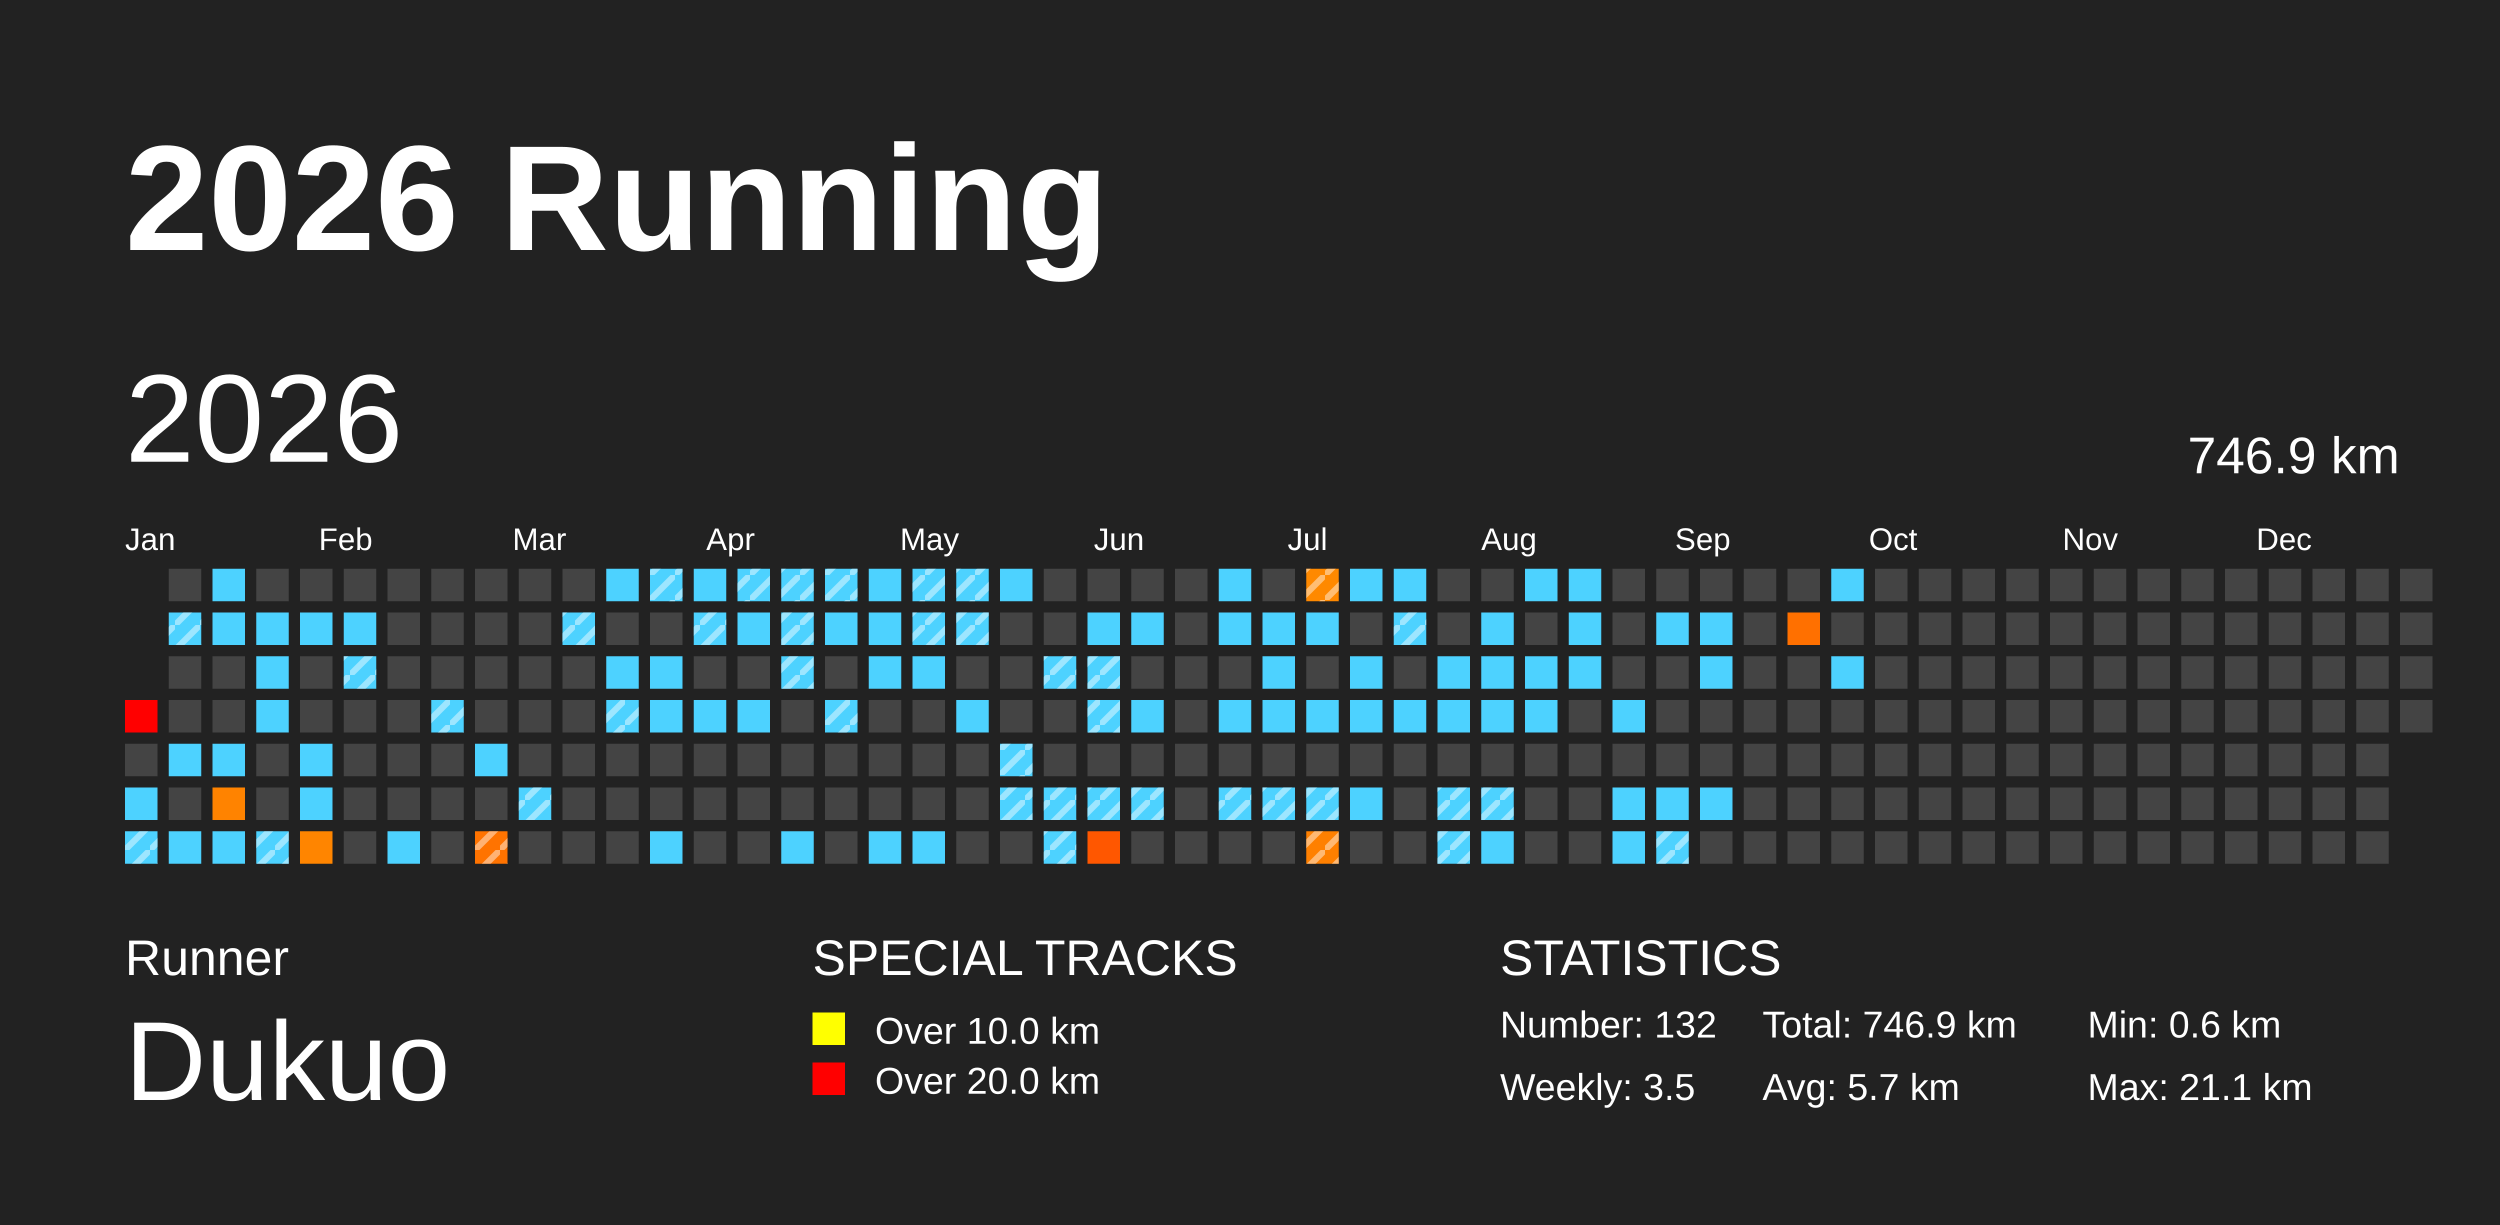
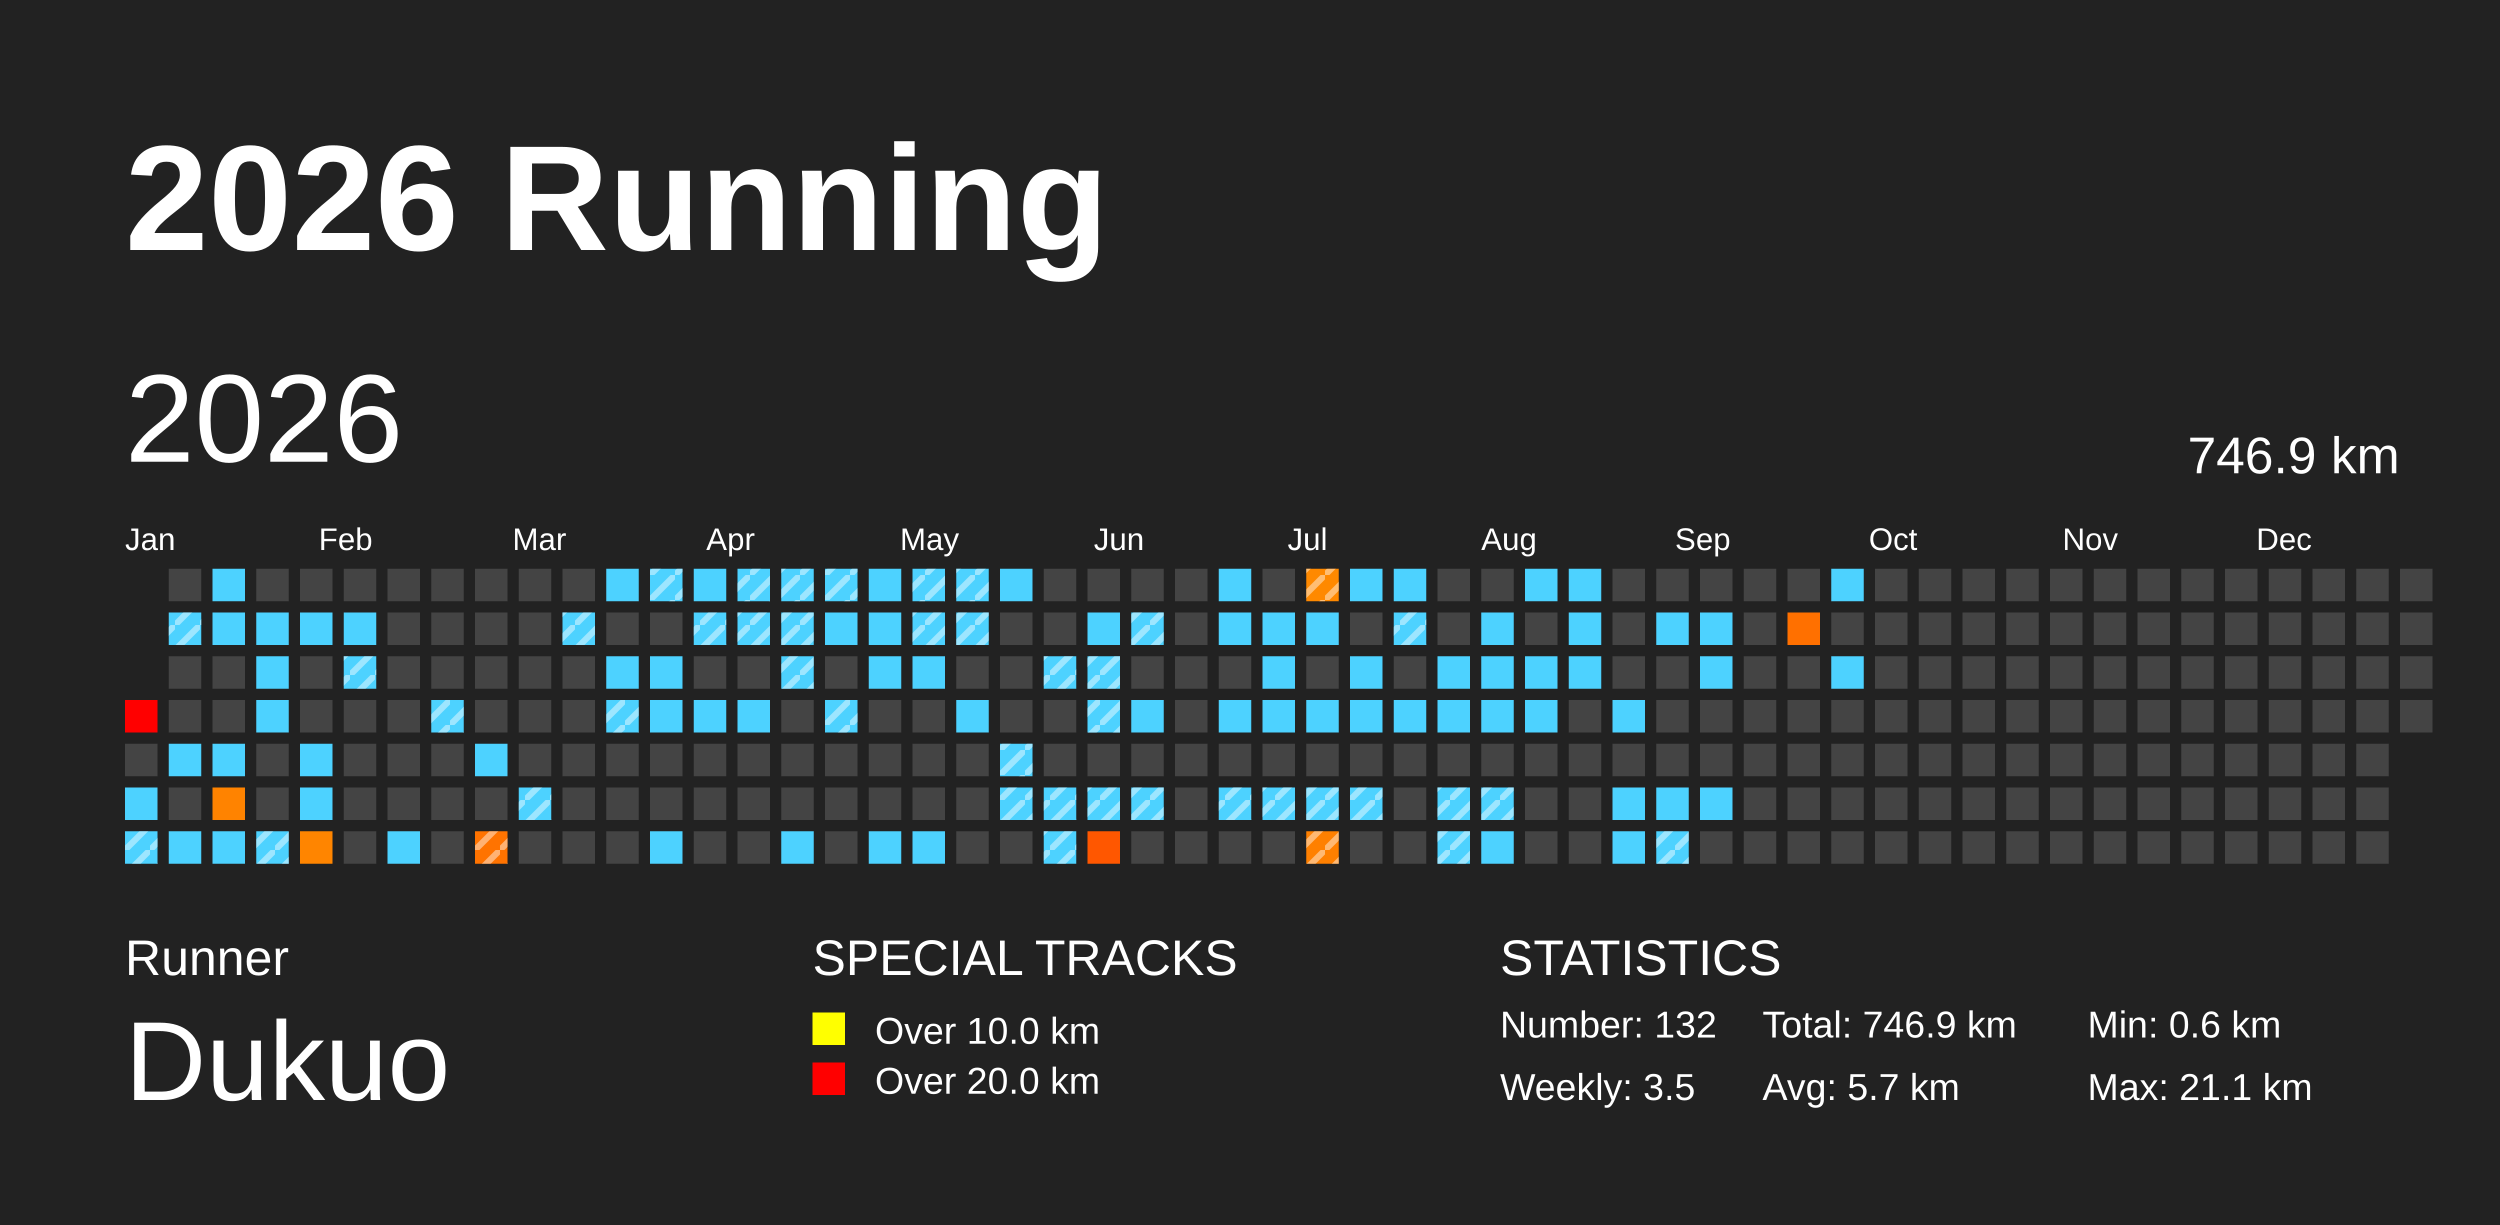
<svg xmlns="http://www.w3.org/2000/svg" baseProfile="full" height="98mm" version="1.1" viewBox="0,0,200,98" width="200mm">
  <defs>
    <pattern height="2" id="indoor-stripe" patternUnits="userSpaceOnUse" width="2">
      <line stroke="white" stroke-opacity="0.45" stroke-width="0.5" x1="0" x2="2" y1="2" y2="0" />
    </pattern>
  </defs>
  <rect fill="#222222" height="98" width="200" x="0" y="0" />
  <text fill="#FFFFFF" style="font-size:12px; font-family:Arial; font-weight:bold;" x="10" y="20">2026 Running</text>
  <text fill="#FFFFFF" style="font-size:4px; font-family:Arial" x="10" y="78">Runner</text>
  <text fill="#FFFFFF" style="font-size:9px; font-family:Arial" x="10" y="88">Dukuo</text>
  <text fill="#FFFFFF" style="font-size:4px; font-family:Arial" x="65" y="78">SPECIAL TRACKS</text>
  <rect fill="yellow" height="2.6" width="2.6" x="65" y="81" />
  <text fill="#FFFFFF" style="font-size:3px; font-family:Arial" x="70" y="83.5">Over 10.0 km</text>
  <rect fill="red" height="2.6" width="2.6" x="65" y="85" />
  <text fill="#FFFFFF" style="font-size:3px; font-family:Arial" x="70" y="87.5">Over 20.0 km</text>
  <text fill="#FFFFFF" style="font-size:4px; font-family:Arial" x="120" y="78">STATISTICS</text>
  <text fill="#FFFFFF" style="font-size:3px; font-family:Arial" x="120" y="83">Number: 132</text>
  <text fill="#FFFFFF" style="font-size:3px; font-family:Arial" x="120" y="88">Weekly: 3.5</text>
  <text fill="#FFFFFF" style="font-size:3px; font-family:Arial" x="141" y="83">Total: 746.9 km</text>
  <text fill="#FFFFFF" style="font-size:3px; font-family:Arial" x="141" y="88">Avg: 5.7 km</text>
  <text fill="#FFFFFF" style="font-size:3px; font-family:Arial" x="167" y="83">Min: 0.6 km</text>
  <text fill="#FFFFFF" style="font-size:3px; font-family:Arial" x="167" y="88">Max: 21.1 km</text>
  <text dominant-baseline="hanging" fill="#FFFFFF" style="font-size:10.0px; font-family:Arial;" x="10" y="30">2026</text>
  <text dominant-baseline="hanging" fill="#FFFFFF" style="font-size:4.125px; font-family:Arial;" x="175" y="35">746.9 km</text>
  <text fill="#FFFFFF" style="font-size:2.5px; font-family:Arial" x="10.0" y="44">Jan</text>
  <text fill="#FFFFFF" style="font-size:2.5px; font-family:Arial" x="25.5" y="44">Feb</text>
  <text fill="#FFFFFF" style="font-size:2.5px; font-family:Arial" x="41.0" y="44">Mar</text>
  <text fill="#FFFFFF" style="font-size:2.5px; font-family:Arial" x="56.5" y="44">Apr</text>
  <text fill="#FFFFFF" style="font-size:2.5px; font-family:Arial" x="72.0" y="44">May</text>
  <text fill="#FFFFFF" style="font-size:2.5px; font-family:Arial" x="87.5" y="44">Jun</text>
  <text fill="#FFFFFF" style="font-size:2.5px; font-family:Arial" x="103.0" y="44">Jul</text>
  <text fill="#FFFFFF" style="font-size:2.5px; font-family:Arial" x="118.5" y="44">Aug</text>
  <text fill="#FFFFFF" style="font-size:2.5px; font-family:Arial" x="134.0" y="44">Sep</text>
  <text fill="#FFFFFF" style="font-size:2.5px; font-family:Arial" x="149.5" y="44">Oct</text>
  <text fill="#FFFFFF" style="font-size:2.5px; font-family:Arial" x="165.0" y="44">Nov</text>
  <text fill="#FFFFFF" style="font-size:2.5px; font-family:Arial" x="180.5" y="44">Dec</text>
  <rect fill="red" height="2.6" width="2.6" x="10.0" y="56.0" />
  <rect fill="#444444" height="2.6" width="2.6" x="10.0" y="59.5" />
  <rect fill="#4dd2ff" height="2.6" width="2.6" x="10.0" y="63.0" />
  <rect fill="#4dd2ff" height="2.6" width="2.6" x="10.0" y="66.5" />
  <rect fill="url(#indoor-stripe)" height="2.6" style="pointer-events: none;" width="2.6" x="10.0" y="66.5" />
  <rect fill="#444444" height="2.6" width="2.6" x="13.5" y="45.5" />
  <rect fill="#4dd2ff" height="2.6" width="2.6" x="13.5" y="49.0" />
  <rect fill="url(#indoor-stripe)" height="2.6" style="pointer-events: none;" width="2.6" x="13.5" y="49.0" />
  <rect fill="#444444" height="2.6" width="2.6" x="13.5" y="52.5" />
  <rect fill="#444444" height="2.6" width="2.6" x="13.5" y="56.0" />
  <rect fill="#4dd2ff" height="2.6" width="2.6" x="13.5" y="59.5" />
  <rect fill="#444444" height="2.6" width="2.6" x="13.5" y="63.0" />
  <rect fill="#4dd2ff" height="2.6" width="2.6" x="13.5" y="66.5" />
  <rect fill="#4dd2ff" height="2.6" width="2.6" x="17.0" y="45.5" />
  <rect fill="#4dd2ff" height="2.6" width="2.6" x="17.0" y="49.0" />
  <rect fill="#444444" height="2.6" width="2.6" x="17.0" y="52.5" />
  <rect fill="#444444" height="2.6" width="2.6" x="17.0" y="56.0" />
  <rect fill="#4dd2ff" height="2.6" width="2.6" x="17.0" y="59.5" />
  <rect fill="#ff8300" height="2.6" width="2.6" x="17.0" y="63.0" />
  <rect fill="#4dd2ff" height="2.6" width="2.6" x="17.0" y="66.5" />
  <rect fill="#444444" height="2.6" width="2.6" x="20.5" y="45.5" />
  <rect fill="#4dd2ff" height="2.6" width="2.6" x="20.5" y="49.0" />
  <rect fill="#4dd2ff" height="2.6" width="2.6" x="20.5" y="52.5" />
  <rect fill="#4dd2ff" height="2.6" width="2.6" x="20.5" y="56.0" />
  <rect fill="#444444" height="2.6" width="2.6" x="20.5" y="59.5" />
  <rect fill="#444444" height="2.6" width="2.6" x="20.5" y="63.0" />
  <rect fill="#4dd2ff" height="2.6" width="2.6" x="20.5" y="66.5" />
  <rect fill="url(#indoor-stripe)" height="2.6" style="pointer-events: none;" width="2.6" x="20.5" y="66.5" />
  <rect fill="#444444" height="2.6" width="2.6" x="24.0" y="45.5" />
  <rect fill="#4dd2ff" height="2.6" width="2.6" x="24.0" y="49.0" />
  <rect fill="#444444" height="2.6" width="2.6" x="24.0" y="52.5" />
  <rect fill="#444444" height="2.6" width="2.6" x="24.0" y="56.0" />
  <rect fill="#4dd2ff" height="2.6" width="2.6" x="24.0" y="59.5" />
  <rect fill="#4dd2ff" height="2.6" width="2.6" x="24.0" y="63.0" />
  <rect fill="#ff8500" height="2.6" width="2.6" x="24.0" y="66.5" />
  <rect fill="#444444" height="2.6" width="2.6" x="27.5" y="45.5" />
  <rect fill="#4dd2ff" height="2.6" width="2.6" x="27.5" y="49.0" />
  <rect fill="#4dd2ff" height="2.6" width="2.6" x="27.5" y="52.5" />
  <rect fill="url(#indoor-stripe)" height="2.6" style="pointer-events: none;" width="2.6" x="27.5" y="52.5" />
  <rect fill="#444444" height="2.6" width="2.6" x="27.5" y="56.0" />
  <rect fill="#444444" height="2.6" width="2.6" x="27.5" y="59.5" />
  <rect fill="#444444" height="2.6" width="2.6" x="27.5" y="63.0" />
  <rect fill="#444444" height="2.6" width="2.6" x="27.5" y="66.5" />
  <rect fill="#444444" height="2.6" width="2.6" x="31.0" y="45.5" />
  <rect fill="#444444" height="2.6" width="2.6" x="31.0" y="49.0" />
  <rect fill="#444444" height="2.6" width="2.6" x="31.0" y="52.5" />
  <rect fill="#444444" height="2.6" width="2.6" x="31.0" y="56.0" />
  <rect fill="#444444" height="2.6" width="2.6" x="31.0" y="59.5" />
  <rect fill="#444444" height="2.6" width="2.6" x="31.0" y="63.0" />
  <rect fill="#4dd2ff" height="2.6" width="2.6" x="31.0" y="66.5" />
  <rect fill="#444444" height="2.6" width="2.6" x="34.5" y="45.5" />
  <rect fill="#444444" height="2.6" width="2.6" x="34.5" y="49.0" />
  <rect fill="#444444" height="2.6" width="2.6" x="34.5" y="52.5" />
  <rect fill="#4dd2ff" height="2.6" width="2.6" x="34.5" y="56.0" />
  <rect fill="url(#indoor-stripe)" height="2.6" style="pointer-events: none;" width="2.6" x="34.5" y="56.0" />
  <rect fill="#444444" height="2.6" width="2.6" x="34.5" y="59.5" />
  <rect fill="#444444" height="2.6" width="2.6" x="34.5" y="63.0" />
  <rect fill="#444444" height="2.6" width="2.6" x="34.5" y="66.5" />
  <rect fill="#444444" height="2.6" width="2.6" x="38.0" y="45.5" />
  <rect fill="#444444" height="2.6" width="2.6" x="38.0" y="49.0" />
  <rect fill="#444444" height="2.6" width="2.6" x="38.0" y="52.5" />
  <rect fill="#444444" height="2.6" width="2.6" x="38.0" y="56.0" />
  <rect fill="#4dd2ff" height="2.6" width="2.6" x="38.0" y="59.5" />
  <rect fill="#444444" height="2.6" width="2.6" x="38.0" y="63.0" />
  <rect fill="#ff7300" height="2.6" width="2.6" x="38.0" y="66.5" />
  <rect fill="url(#indoor-stripe)" height="2.6" style="pointer-events: none;" width="2.6" x="38.0" y="66.5" />
  <rect fill="#444444" height="2.6" width="2.6" x="41.5" y="45.5" />
  <rect fill="#444444" height="2.6" width="2.6" x="41.5" y="49.0" />
  <rect fill="#444444" height="2.6" width="2.6" x="41.5" y="52.5" />
  <rect fill="#444444" height="2.6" width="2.6" x="41.5" y="56.0" />
  <rect fill="#444444" height="2.6" width="2.6" x="41.5" y="59.5" />
  <rect fill="#4dd2ff" height="2.6" width="2.6" x="41.5" y="63.0" />
  <rect fill="url(#indoor-stripe)" height="2.6" style="pointer-events: none;" width="2.6" x="41.5" y="63.0" />
  <rect fill="#444444" height="2.6" width="2.6" x="41.5" y="66.5" />
  <rect fill="#444444" height="2.6" width="2.6" x="45.0" y="45.5" />
  <rect fill="#4dd2ff" height="2.6" width="2.6" x="45.0" y="49.0" />
  <rect fill="url(#indoor-stripe)" height="2.6" style="pointer-events: none;" width="2.6" x="45.0" y="49.0" />
  <rect fill="#444444" height="2.6" width="2.6" x="45.0" y="52.5" />
  <rect fill="#444444" height="2.6" width="2.6" x="45.0" y="56.0" />
  <rect fill="#444444" height="2.6" width="2.6" x="45.0" y="59.5" />
  <rect fill="#444444" height="2.6" width="2.6" x="45.0" y="63.0" />
  <rect fill="#444444" height="2.6" width="2.6" x="45.0" y="66.5" />
  <rect fill="#4dd2ff" height="2.6" width="2.6" x="48.5" y="45.5" />
  <rect fill="#444444" height="2.6" width="2.6" x="48.5" y="49.0" />
  <rect fill="#4dd2ff" height="2.6" width="2.6" x="48.5" y="52.5" />
  <rect fill="#4dd2ff" height="2.6" width="2.6" x="48.5" y="56.0" />
  <rect fill="url(#indoor-stripe)" height="2.6" style="pointer-events: none;" width="2.6" x="48.5" y="56.0" />
  <rect fill="#444444" height="2.6" width="2.6" x="48.5" y="59.5" />
  <rect fill="#444444" height="2.6" width="2.6" x="48.5" y="63.0" />
  <rect fill="#444444" height="2.6" width="2.6" x="48.5" y="66.5" />
  <rect fill="#4dd2ff" height="2.6" width="2.6" x="52.0" y="45.5" />
  <rect fill="url(#indoor-stripe)" height="2.6" style="pointer-events: none;" width="2.6" x="52.0" y="45.5" />
  <rect fill="#444444" height="2.6" width="2.6" x="52.0" y="49.0" />
  <rect fill="#4dd2ff" height="2.6" width="2.6" x="52.0" y="52.5" />
  <rect fill="#4dd2ff" height="2.6" width="2.6" x="52.0" y="56.0" />
  <rect fill="#444444" height="2.6" width="2.6" x="52.0" y="59.5" />
  <rect fill="#444444" height="2.6" width="2.6" x="52.0" y="63.0" />
  <rect fill="#4dd2ff" height="2.6" width="2.6" x="52.0" y="66.5" />
  <rect fill="#4dd2ff" height="2.6" width="2.6" x="55.5" y="45.5" />
  <rect fill="#4dd2ff" height="2.6" width="2.6" x="55.5" y="49.0" />
  <rect fill="url(#indoor-stripe)" height="2.6" style="pointer-events: none;" width="2.6" x="55.5" y="49.0" />
  <rect fill="#444444" height="2.6" width="2.6" x="55.5" y="52.5" />
  <rect fill="#4dd2ff" height="2.6" width="2.6" x="55.5" y="56.0" />
  <rect fill="#444444" height="2.6" width="2.6" x="55.5" y="59.5" />
  <rect fill="#444444" height="2.6" width="2.6" x="55.5" y="63.0" />
  <rect fill="#444444" height="2.6" width="2.6" x="55.5" y="66.5" />
  <rect fill="#4dd2ff" height="2.6" width="2.6" x="59.0" y="45.5" />
  <rect fill="url(#indoor-stripe)" height="2.6" style="pointer-events: none;" width="2.6" x="59.0" y="45.5" />
  <rect fill="#4dd2ff" height="2.6" width="2.6" x="59.0" y="49.0" />
+   <rect fill="url(#indoor-stripe)" height="2.6" style="pointer-events: none;" width="2.6" x="59.0" y="49.0" />
  <rect fill="#444444" height="2.6" width="2.6" x="59.0" y="52.5" />
  <rect fill="#4dd2ff" height="2.6" width="2.6" x="59.0" y="56.0" />
  <rect fill="#444444" height="2.6" width="2.6" x="59.0" y="59.5" />
  <rect fill="#444444" height="2.6" width="2.6" x="59.0" y="63.0" />
  <rect fill="#444444" height="2.6" width="2.6" x="59.0" y="66.5" />
  <rect fill="#4dd2ff" height="2.6" width="2.6" x="62.5" y="45.5" />
  <rect fill="url(#indoor-stripe)" height="2.6" style="pointer-events: none;" width="2.6" x="62.5" y="45.5" />
  <rect fill="#4dd2ff" height="2.6" width="2.6" x="62.5" y="49.0" />
  <rect fill="url(#indoor-stripe)" height="2.6" style="pointer-events: none;" width="2.6" x="62.5" y="49.0" />
  <rect fill="#4dd2ff" height="2.6" width="2.6" x="62.5" y="52.5" />
  <rect fill="url(#indoor-stripe)" height="2.6" style="pointer-events: none;" width="2.6" x="62.5" y="52.5" />
  <rect fill="#444444" height="2.6" width="2.6" x="62.5" y="56.0" />
  <rect fill="#444444" height="2.6" width="2.6" x="62.5" y="59.5" />
  <rect fill="#444444" height="2.6" width="2.6" x="62.5" y="63.0" />
  <rect fill="#4dd2ff" height="2.6" width="2.6" x="62.5" y="66.5" />
  <rect fill="#4dd2ff" height="2.6" width="2.6" x="66.0" y="45.5" />
  <rect fill="url(#indoor-stripe)" height="2.6" style="pointer-events: none;" width="2.6" x="66.0" y="45.5" />
  <rect fill="#4dd2ff" height="2.6" width="2.6" x="66.0" y="49.0" />
  <rect fill="#444444" height="2.6" width="2.6" x="66.0" y="52.5" />
  <rect fill="#4dd2ff" height="2.6" width="2.6" x="66.0" y="56.0" />
  <rect fill="url(#indoor-stripe)" height="2.6" style="pointer-events: none;" width="2.6" x="66.0" y="56.0" />
  <rect fill="#444444" height="2.6" width="2.6" x="66.0" y="59.5" />
  <rect fill="#444444" height="2.6" width="2.6" x="66.0" y="63.0" />
  <rect fill="#444444" height="2.6" width="2.6" x="66.0" y="66.5" />
  <rect fill="#4dd2ff" height="2.6" width="2.6" x="69.5" y="45.5" />
  <rect fill="#4dd2ff" height="2.6" width="2.6" x="69.5" y="49.0" />
  <rect fill="#4dd2ff" height="2.6" width="2.6" x="69.5" y="52.5" />
  <rect fill="#444444" height="2.6" width="2.6" x="69.5" y="56.0" />
  <rect fill="#444444" height="2.6" width="2.6" x="69.5" y="59.5" />
  <rect fill="#444444" height="2.6" width="2.6" x="69.5" y="63.0" />
  <rect fill="#4dd2ff" height="2.6" width="2.6" x="69.5" y="66.5" />
  <rect fill="#4dd2ff" height="2.6" width="2.6" x="73.0" y="45.5" />
  <rect fill="url(#indoor-stripe)" height="2.6" style="pointer-events: none;" width="2.6" x="73.0" y="45.5" />
  <rect fill="#4dd2ff" height="2.6" width="2.6" x="73.0" y="49.0" />
  <rect fill="url(#indoor-stripe)" height="2.6" style="pointer-events: none;" width="2.6" x="73.0" y="49.0" />
  <rect fill="#4dd2ff" height="2.6" width="2.6" x="73.0" y="52.5" />
  <rect fill="#444444" height="2.6" width="2.6" x="73.0" y="56.0" />
  <rect fill="#444444" height="2.6" width="2.6" x="73.0" y="59.5" />
  <rect fill="#444444" height="2.6" width="2.6" x="73.0" y="63.0" />
  <rect fill="#4dd2ff" height="2.6" width="2.6" x="73.0" y="66.5" />
  <rect fill="#4dd2ff" height="2.6" width="2.6" x="76.5" y="45.5" />
  <rect fill="url(#indoor-stripe)" height="2.6" style="pointer-events: none;" width="2.6" x="76.5" y="45.5" />
  <rect fill="#4dd2ff" height="2.6" width="2.6" x="76.5" y="49.0" />
  <rect fill="url(#indoor-stripe)" height="2.6" style="pointer-events: none;" width="2.6" x="76.5" y="49.0" />
  <rect fill="#444444" height="2.6" width="2.6" x="76.5" y="52.5" />
  <rect fill="#4dd2ff" height="2.6" width="2.6" x="76.5" y="56.0" />
  <rect fill="#444444" height="2.6" width="2.6" x="76.5" y="59.5" />
  <rect fill="#444444" height="2.6" width="2.6" x="76.5" y="63.0" />
  <rect fill="#444444" height="2.6" width="2.6" x="76.5" y="66.5" />
  <rect fill="#4dd2ff" height="2.6" width="2.6" x="80.0" y="45.5" />
  <rect fill="#444444" height="2.6" width="2.6" x="80.0" y="49.0" />
  <rect fill="#444444" height="2.6" width="2.6" x="80.0" y="52.5" />
  <rect fill="#444444" height="2.6" width="2.6" x="80.0" y="56.0" />
  <rect fill="#4dd2ff" height="2.6" width="2.6" x="80.0" y="59.5" />
  <rect fill="url(#indoor-stripe)" height="2.6" style="pointer-events: none;" width="2.6" x="80.0" y="59.5" />
  <rect fill="#4dd2ff" height="2.6" width="2.6" x="80.0" y="63.0" />
  <rect fill="url(#indoor-stripe)" height="2.6" style="pointer-events: none;" width="2.6" x="80.0" y="63.0" />
  <rect fill="#444444" height="2.6" width="2.6" x="80.0" y="66.5" />
  <rect fill="#444444" height="2.6" width="2.6" x="83.5" y="45.5" />
  <rect fill="#444444" height="2.6" width="2.6" x="83.5" y="49.0" />
  <rect fill="#4dd2ff" height="2.6" width="2.6" x="83.5" y="52.5" />
  <rect fill="url(#indoor-stripe)" height="2.6" style="pointer-events: none;" width="2.6" x="83.5" y="52.5" />
  <rect fill="#444444" height="2.6" width="2.6" x="83.5" y="56.0" />
  <rect fill="#444444" height="2.6" width="2.6" x="83.5" y="59.5" />
  <rect fill="#4dd2ff" height="2.6" width="2.6" x="83.5" y="63.0" />
  <rect fill="url(#indoor-stripe)" height="2.6" style="pointer-events: none;" width="2.6" x="83.5" y="63.0" />
  <rect fill="#4dd2ff" height="2.6" width="2.6" x="83.5" y="66.5" />
  <rect fill="url(#indoor-stripe)" height="2.6" style="pointer-events: none;" width="2.6" x="83.5" y="66.5" />
  <rect fill="#444444" height="2.6" width="2.6" x="87.0" y="45.5" />
  <rect fill="#4dd2ff" height="2.6" width="2.6" x="87.0" y="49.0" />
  <rect fill="#4dd2ff" height="2.6" width="2.6" x="87.0" y="52.5" />
  <rect fill="url(#indoor-stripe)" height="2.6" style="pointer-events: none;" width="2.6" x="87.0" y="52.5" />
  <rect fill="#4dd2ff" height="2.6" width="2.6" x="87.0" y="56.0" />
  <rect fill="url(#indoor-stripe)" height="2.6" style="pointer-events: none;" width="2.6" x="87.0" y="56.0" />
  <rect fill="#444444" height="2.6" width="2.6" x="87.0" y="59.5" />
  <rect fill="#4dd2ff" height="2.6" width="2.6" x="87.0" y="63.0" />
  <rect fill="url(#indoor-stripe)" height="2.6" style="pointer-events: none;" width="2.6" x="87.0" y="63.0" />
  <rect fill="#ff5700" height="2.6" width="2.6" x="87.0" y="66.5" />
  <rect fill="#444444" height="2.6" width="2.6" x="90.5" y="45.5" />
  <rect fill="#4dd2ff" height="2.6" width="2.6" x="90.5" y="49.0" />
+   <rect fill="url(#indoor-stripe)" height="2.6" style="pointer-events: none;" width="2.6" x="90.5" y="49.0" />
  <rect fill="#444444" height="2.6" width="2.6" x="90.5" y="52.5" />
  <rect fill="#4dd2ff" height="2.6" width="2.6" x="90.5" y="56.0" />
  <rect fill="#444444" height="2.6" width="2.6" x="90.5" y="59.5" />
  <rect fill="#4dd2ff" height="2.6" width="2.6" x="90.5" y="63.0" />
  <rect fill="url(#indoor-stripe)" height="2.6" style="pointer-events: none;" width="2.6" x="90.5" y="63.0" />
  <rect fill="#444444" height="2.6" width="2.6" x="90.5" y="66.5" />
  <rect fill="#444444" height="2.6" width="2.6" x="94.0" y="45.5" />
  <rect fill="#444444" height="2.6" width="2.6" x="94.0" y="49.0" />
  <rect fill="#444444" height="2.6" width="2.6" x="94.0" y="52.5" />
  <rect fill="#444444" height="2.6" width="2.6" x="94.0" y="56.0" />
  <rect fill="#444444" height="2.6" width="2.6" x="94.0" y="59.5" />
  <rect fill="#444444" height="2.6" width="2.6" x="94.0" y="63.0" />
  <rect fill="#444444" height="2.6" width="2.6" x="94.0" y="66.5" />
  <rect fill="#4dd2ff" height="2.6" width="2.6" x="97.5" y="45.5" />
  <rect fill="#4dd2ff" height="2.6" width="2.6" x="97.5" y="49.0" />
  <rect fill="#444444" height="2.6" width="2.6" x="97.5" y="52.5" />
  <rect fill="#4dd2ff" height="2.6" width="2.6" x="97.5" y="56.0" />
  <rect fill="#444444" height="2.6" width="2.6" x="97.5" y="59.5" />
  <rect fill="#4dd2ff" height="2.6" width="2.6" x="97.5" y="63.0" />
  <rect fill="url(#indoor-stripe)" height="2.6" style="pointer-events: none;" width="2.6" x="97.5" y="63.0" />
  <rect fill="#444444" height="2.6" width="2.6" x="97.5" y="66.5" />
  <rect fill="#444444" height="2.6" width="2.6" x="101.0" y="45.5" />
  <rect fill="#4dd2ff" height="2.6" width="2.6" x="101.0" y="49.0" />
  <rect fill="#4dd2ff" height="2.6" width="2.6" x="101.0" y="52.5" />
  <rect fill="#4dd2ff" height="2.6" width="2.6" x="101.0" y="56.0" />
  <rect fill="#444444" height="2.6" width="2.6" x="101.0" y="59.5" />
  <rect fill="#4dd2ff" height="2.6" width="2.6" x="101.0" y="63.0" />
  <rect fill="url(#indoor-stripe)" height="2.6" style="pointer-events: none;" width="2.6" x="101.0" y="63.0" />
  <rect fill="#444444" height="2.6" width="2.6" x="101.0" y="66.5" />
  <rect fill="#ff8900" height="2.6" width="2.6" x="104.5" y="45.5" />
  <rect fill="url(#indoor-stripe)" height="2.6" style="pointer-events: none;" width="2.6" x="104.5" y="45.5" />
  <rect fill="#4dd2ff" height="2.6" width="2.6" x="104.5" y="49.0" />
  <rect fill="#444444" height="2.6" width="2.6" x="104.5" y="52.5" />
  <rect fill="#4dd2ff" height="2.6" width="2.6" x="104.5" y="56.0" />
  <rect fill="#444444" height="2.6" width="2.6" x="104.5" y="59.5" />
  <rect fill="#4dd2ff" height="2.6" width="2.6" x="104.5" y="63.0" />
  <rect fill="url(#indoor-stripe)" height="2.6" style="pointer-events: none;" width="2.6" x="104.5" y="63.0" />
  <rect fill="#ff8000" height="2.6" width="2.6" x="104.5" y="66.5" />
  <rect fill="url(#indoor-stripe)" height="2.6" style="pointer-events: none;" width="2.6" x="104.5" y="66.5" />
  <rect fill="#4dd2ff" height="2.6" width="2.6" x="108.0" y="45.5" />
  <rect fill="#444444" height="2.6" width="2.6" x="108.0" y="49.0" />
  <rect fill="#4dd2ff" height="2.6" width="2.6" x="108.0" y="52.5" />
  <rect fill="#4dd2ff" height="2.6" width="2.6" x="108.0" y="56.0" />
  <rect fill="#444444" height="2.6" width="2.6" x="108.0" y="59.5" />
  <rect fill="#4dd2ff" height="2.6" width="2.6" x="108.0" y="63.0" />
+   <rect fill="url(#indoor-stripe)" height="2.6" style="pointer-events: none;" width="2.6" x="108.0" y="63.0" />
  <rect fill="#444444" height="2.6" width="2.6" x="108.0" y="66.5" />
  <rect fill="#4dd2ff" height="2.6" width="2.6" x="111.5" y="45.5" />
  <rect fill="#4dd2ff" height="2.6" width="2.6" x="111.5" y="49.0" />
  <rect fill="url(#indoor-stripe)" height="2.6" style="pointer-events: none;" width="2.6" x="111.5" y="49.0" />
  <rect fill="#444444" height="2.6" width="2.6" x="111.5" y="52.5" />
  <rect fill="#4dd2ff" height="2.6" width="2.6" x="111.5" y="56.0" />
  <rect fill="#444444" height="2.6" width="2.6" x="111.5" y="59.5" />
  <rect fill="#444444" height="2.6" width="2.6" x="111.5" y="63.0" />
  <rect fill="#444444" height="2.6" width="2.6" x="111.5" y="66.5" />
  <rect fill="#444444" height="2.6" width="2.6" x="115.0" y="45.5" />
  <rect fill="#444444" height="2.6" width="2.6" x="115.0" y="49.0" />
  <rect fill="#4dd2ff" height="2.6" width="2.6" x="115.0" y="52.5" />
  <rect fill="#4dd2ff" height="2.6" width="2.6" x="115.0" y="56.0" />
  <rect fill="#444444" height="2.6" width="2.6" x="115.0" y="59.5" />
  <rect fill="#4dd2ff" height="2.6" width="2.6" x="115.0" y="63.0" />
  <rect fill="url(#indoor-stripe)" height="2.6" style="pointer-events: none;" width="2.6" x="115.0" y="63.0" />
  <rect fill="#4dd2ff" height="2.6" width="2.6" x="115.0" y="66.5" />
  <rect fill="url(#indoor-stripe)" height="2.6" style="pointer-events: none;" width="2.6" x="115.0" y="66.5" />
  <rect fill="#444444" height="2.6" width="2.6" x="118.5" y="45.5" />
  <rect fill="#4dd2ff" height="2.6" width="2.6" x="118.5" y="49.0" />
  <rect fill="#4dd2ff" height="2.6" width="2.6" x="118.5" y="52.5" />
  <rect fill="#4dd2ff" height="2.6" width="2.6" x="118.5" y="56.0" />
  <rect fill="#444444" height="2.6" width="2.6" x="118.5" y="59.5" />
  <rect fill="#4dd2ff" height="2.6" width="2.6" x="118.5" y="63.0" />
  <rect fill="url(#indoor-stripe)" height="2.6" style="pointer-events: none;" width="2.6" x="118.5" y="63.0" />
  <rect fill="#4dd2ff" height="2.6" width="2.6" x="118.5" y="66.5" />
  <rect fill="#4dd2ff" height="2.6" width="2.6" x="122.0" y="45.5" />
  <rect fill="#444444" height="2.6" width="2.6" x="122.0" y="49.0" />
  <rect fill="#4dd2ff" height="2.6" width="2.6" x="122.0" y="52.5" />
  <rect fill="#4dd2ff" height="2.6" width="2.6" x="122.0" y="56.0" />
  <rect fill="#444444" height="2.6" width="2.6" x="122.0" y="59.5" />
  <rect fill="#444444" height="2.6" width="2.6" x="122.0" y="63.0" />
  <rect fill="#444444" height="2.6" width="2.6" x="122.0" y="66.5" />
  <rect fill="#4dd2ff" height="2.6" width="2.6" x="125.5" y="45.5" />
  <rect fill="#4dd2ff" height="2.6" width="2.6" x="125.5" y="49.0" />
  <rect fill="#4dd2ff" height="2.6" width="2.6" x="125.5" y="52.5" />
  <rect fill="#444444" height="2.6" width="2.6" x="125.5" y="56.0" />
  <rect fill="#444444" height="2.6" width="2.6" x="125.5" y="59.5" />
  <rect fill="#444444" height="2.6" width="2.6" x="125.5" y="63.0" />
  <rect fill="#444444" height="2.6" width="2.6" x="125.5" y="66.5" />
  <rect fill="#444444" height="2.6" width="2.6" x="129.0" y="45.5" />
  <rect fill="#444444" height="2.6" width="2.6" x="129.0" y="49.0" />
  <rect fill="#444444" height="2.6" width="2.6" x="129.0" y="52.5" />
  <rect fill="#4dd2ff" height="2.6" width="2.6" x="129.0" y="56.0" />
  <rect fill="#444444" height="2.6" width="2.6" x="129.0" y="59.5" />
  <rect fill="#4dd2ff" height="2.6" width="2.6" x="129.0" y="63.0" />
  <rect fill="#4dd2ff" height="2.6" width="2.6" x="129.0" y="66.5" />
  <rect fill="#444444" height="2.6" width="2.6" x="132.5" y="45.5" />
  <rect fill="#4dd2ff" height="2.6" width="2.6" x="132.5" y="49.0" />
  <rect fill="#444444" height="2.6" width="2.6" x="132.5" y="52.5" />
  <rect fill="#444444" height="2.6" width="2.6" x="132.5" y="56.0" />
  <rect fill="#444444" height="2.6" width="2.6" x="132.5" y="59.5" />
  <rect fill="#4dd2ff" height="2.6" width="2.6" x="132.5" y="63.0" />
  <rect fill="#4dd2ff" height="2.6" width="2.6" x="132.5" y="66.5" />
  <rect fill="url(#indoor-stripe)" height="2.6" style="pointer-events: none;" width="2.6" x="132.5" y="66.5" />
  <rect fill="#444444" height="2.6" width="2.6" x="136.0" y="45.5" />
  <rect fill="#4dd2ff" height="2.6" width="2.6" x="136.0" y="49.0" />
  <rect fill="#4dd2ff" height="2.6" width="2.6" x="136.0" y="52.5" />
  <rect fill="#444444" height="2.6" width="2.6" x="136.0" y="56.0" />
  <rect fill="#444444" height="2.6" width="2.6" x="136.0" y="59.5" />
  <rect fill="#4dd2ff" height="2.6" width="2.6" x="136.0" y="63.0" />
  <rect fill="#444444" height="2.6" width="2.6" x="136.0" y="66.5" />
  <rect fill="#444444" height="2.6" width="2.6" x="139.5" y="45.5" />
  <rect fill="#444444" height="2.6" width="2.6" x="139.5" y="49.0" />
  <rect fill="#444444" height="2.6" width="2.6" x="139.5" y="52.5" />
  <rect fill="#444444" height="2.6" width="2.6" x="139.5" y="56.0" />
  <rect fill="#444444" height="2.6" width="2.6" x="139.5" y="59.5" />
  <rect fill="#444444" height="2.6" width="2.6" x="139.5" y="63.0" />
  <rect fill="#444444" height="2.6" width="2.6" x="139.5" y="66.5" />
  <rect fill="#444444" height="2.6" width="2.6" x="143.0" y="45.5" />
  <rect fill="#ff7000" height="2.6" width="2.6" x="143.0" y="49.0" />
  <rect fill="#444444" height="2.6" width="2.6" x="143.0" y="52.5" />
  <rect fill="#444444" height="2.6" width="2.6" x="143.0" y="56.0" />
  <rect fill="#444444" height="2.6" width="2.6" x="143.0" y="59.5" />
  <rect fill="#444444" height="2.6" width="2.6" x="143.0" y="63.0" />
  <rect fill="#444444" height="2.6" width="2.6" x="143.0" y="66.5" />
  <rect fill="#4dd2ff" height="2.6" width="2.6" x="146.5" y="45.5" />
  <rect fill="#444444" height="2.6" width="2.6" x="146.5" y="49.0" />
  <rect fill="#4dd2ff" height="2.6" width="2.6" x="146.5" y="52.5" />
  <rect fill="#444444" height="2.6" width="2.6" x="146.5" y="56.0" />
  <rect fill="#444444" height="2.6" width="2.6" x="146.5" y="59.5" />
  <rect fill="#444444" height="2.6" width="2.6" x="146.5" y="63.0" />
  <rect fill="#444444" height="2.6" width="2.6" x="146.5" y="66.5" />
  <rect fill="#444444" height="2.6" width="2.6" x="150.0" y="45.5" />
  <rect fill="#444444" height="2.6" width="2.6" x="150.0" y="49.0" />
  <rect fill="#444444" height="2.6" width="2.6" x="150.0" y="52.5" />
  <rect fill="#444444" height="2.6" width="2.6" x="150.0" y="56.0" />
  <rect fill="#444444" height="2.6" width="2.6" x="150.0" y="59.5" />
  <rect fill="#444444" height="2.6" width="2.6" x="150.0" y="63.0" />
  <rect fill="#444444" height="2.6" width="2.6" x="150.0" y="66.5" />
  <rect fill="#444444" height="2.6" width="2.6" x="153.5" y="45.5" />
  <rect fill="#444444" height="2.6" width="2.6" x="153.5" y="49.0" />
  <rect fill="#444444" height="2.6" width="2.6" x="153.5" y="52.5" />
  <rect fill="#444444" height="2.6" width="2.6" x="153.5" y="56.0" />
  <rect fill="#444444" height="2.6" width="2.6" x="153.5" y="59.5" />
  <rect fill="#444444" height="2.6" width="2.6" x="153.5" y="63.0" />
  <rect fill="#444444" height="2.6" width="2.6" x="153.5" y="66.5" />
  <rect fill="#444444" height="2.6" width="2.6" x="157.0" y="45.5" />
  <rect fill="#444444" height="2.6" width="2.6" x="157.0" y="49.0" />
  <rect fill="#444444" height="2.6" width="2.6" x="157.0" y="52.5" />
  <rect fill="#444444" height="2.6" width="2.6" x="157.0" y="56.0" />
  <rect fill="#444444" height="2.6" width="2.6" x="157.0" y="59.5" />
  <rect fill="#444444" height="2.6" width="2.6" x="157.0" y="63.0" />
  <rect fill="#444444" height="2.6" width="2.6" x="157.0" y="66.5" />
  <rect fill="#444444" height="2.6" width="2.6" x="160.5" y="45.5" />
  <rect fill="#444444" height="2.6" width="2.6" x="160.5" y="49.0" />
  <rect fill="#444444" height="2.6" width="2.6" x="160.5" y="52.5" />
  <rect fill="#444444" height="2.6" width="2.6" x="160.5" y="56.0" />
  <rect fill="#444444" height="2.6" width="2.6" x="160.5" y="59.5" />
  <rect fill="#444444" height="2.6" width="2.6" x="160.5" y="63.0" />
  <rect fill="#444444" height="2.6" width="2.6" x="160.5" y="66.5" />
  <rect fill="#444444" height="2.6" width="2.6" x="164.0" y="45.5" />
  <rect fill="#444444" height="2.6" width="2.6" x="164.0" y="49.0" />
  <rect fill="#444444" height="2.6" width="2.6" x="164.0" y="52.5" />
  <rect fill="#444444" height="2.6" width="2.6" x="164.0" y="56.0" />
  <rect fill="#444444" height="2.6" width="2.6" x="164.0" y="59.5" />
  <rect fill="#444444" height="2.6" width="2.6" x="164.0" y="63.0" />
  <rect fill="#444444" height="2.6" width="2.6" x="164.0" y="66.5" />
  <rect fill="#444444" height="2.6" width="2.6" x="167.5" y="45.5" />
  <rect fill="#444444" height="2.6" width="2.6" x="167.5" y="49.0" />
  <rect fill="#444444" height="2.6" width="2.6" x="167.5" y="52.5" />
  <rect fill="#444444" height="2.6" width="2.6" x="167.5" y="56.0" />
  <rect fill="#444444" height="2.6" width="2.6" x="167.5" y="59.5" />
  <rect fill="#444444" height="2.6" width="2.6" x="167.5" y="63.0" />
  <rect fill="#444444" height="2.6" width="2.6" x="167.5" y="66.5" />
  <rect fill="#444444" height="2.6" width="2.6" x="171.0" y="45.5" />
  <rect fill="#444444" height="2.6" width="2.6" x="171.0" y="49.0" />
  <rect fill="#444444" height="2.6" width="2.6" x="171.0" y="52.5" />
  <rect fill="#444444" height="2.6" width="2.6" x="171.0" y="56.0" />
  <rect fill="#444444" height="2.6" width="2.6" x="171.0" y="59.5" />
  <rect fill="#444444" height="2.6" width="2.6" x="171.0" y="63.0" />
  <rect fill="#444444" height="2.6" width="2.6" x="171.0" y="66.5" />
  <rect fill="#444444" height="2.6" width="2.6" x="174.5" y="45.5" />
  <rect fill="#444444" height="2.6" width="2.6" x="174.5" y="49.0" />
  <rect fill="#444444" height="2.6" width="2.6" x="174.5" y="52.5" />
  <rect fill="#444444" height="2.6" width="2.6" x="174.5" y="56.0" />
  <rect fill="#444444" height="2.6" width="2.6" x="174.5" y="59.5" />
  <rect fill="#444444" height="2.6" width="2.6" x="174.5" y="63.0" />
  <rect fill="#444444" height="2.6" width="2.6" x="174.5" y="66.5" />
  <rect fill="#444444" height="2.6" width="2.6" x="178.0" y="45.5" />
  <rect fill="#444444" height="2.6" width="2.6" x="178.0" y="49.0" />
  <rect fill="#444444" height="2.6" width="2.6" x="178.0" y="52.5" />
  <rect fill="#444444" height="2.6" width="2.6" x="178.0" y="56.0" />
  <rect fill="#444444" height="2.6" width="2.6" x="178.0" y="59.5" />
  <rect fill="#444444" height="2.6" width="2.6" x="178.0" y="63.0" />
  <rect fill="#444444" height="2.6" width="2.6" x="178.0" y="66.5" />
  <rect fill="#444444" height="2.6" width="2.6" x="181.5" y="45.5" />
  <rect fill="#444444" height="2.6" width="2.6" x="181.5" y="49.0" />
  <rect fill="#444444" height="2.6" width="2.6" x="181.5" y="52.5" />
  <rect fill="#444444" height="2.6" width="2.6" x="181.5" y="56.0" />
  <rect fill="#444444" height="2.6" width="2.6" x="181.5" y="59.5" />
  <rect fill="#444444" height="2.6" width="2.6" x="181.5" y="63.0" />
  <rect fill="#444444" height="2.6" width="2.6" x="181.5" y="66.5" />
  <rect fill="#444444" height="2.6" width="2.6" x="185.0" y="45.5" />
  <rect fill="#444444" height="2.6" width="2.6" x="185.0" y="49.0" />
  <rect fill="#444444" height="2.6" width="2.6" x="185.0" y="52.5" />
  <rect fill="#444444" height="2.6" width="2.6" x="185.0" y="56.0" />
  <rect fill="#444444" height="2.6" width="2.6" x="185.0" y="59.5" />
  <rect fill="#444444" height="2.6" width="2.6" x="185.0" y="63.0" />
  <rect fill="#444444" height="2.6" width="2.6" x="185.0" y="66.5" />
  <rect fill="#444444" height="2.6" width="2.6" x="188.5" y="45.5" />
  <rect fill="#444444" height="2.6" width="2.6" x="188.5" y="49.0" />
  <rect fill="#444444" height="2.6" width="2.6" x="188.5" y="52.5" />
  <rect fill="#444444" height="2.6" width="2.6" x="188.5" y="56.0" />
  <rect fill="#444444" height="2.6" width="2.6" x="188.5" y="59.5" />
  <rect fill="#444444" height="2.6" width="2.6" x="188.5" y="63.0" />
  <rect fill="#444444" height="2.6" width="2.6" x="188.5" y="66.5" />
  <rect fill="#444444" height="2.6" width="2.6" x="192.0" y="45.5" />
  <rect fill="#444444" height="2.6" width="2.6" x="192.0" y="49.0" />
  <rect fill="#444444" height="2.6" width="2.6" x="192.0" y="52.5" />
  <rect fill="#444444" height="2.6" width="2.6" x="192.0" y="56.0" />
</svg>
